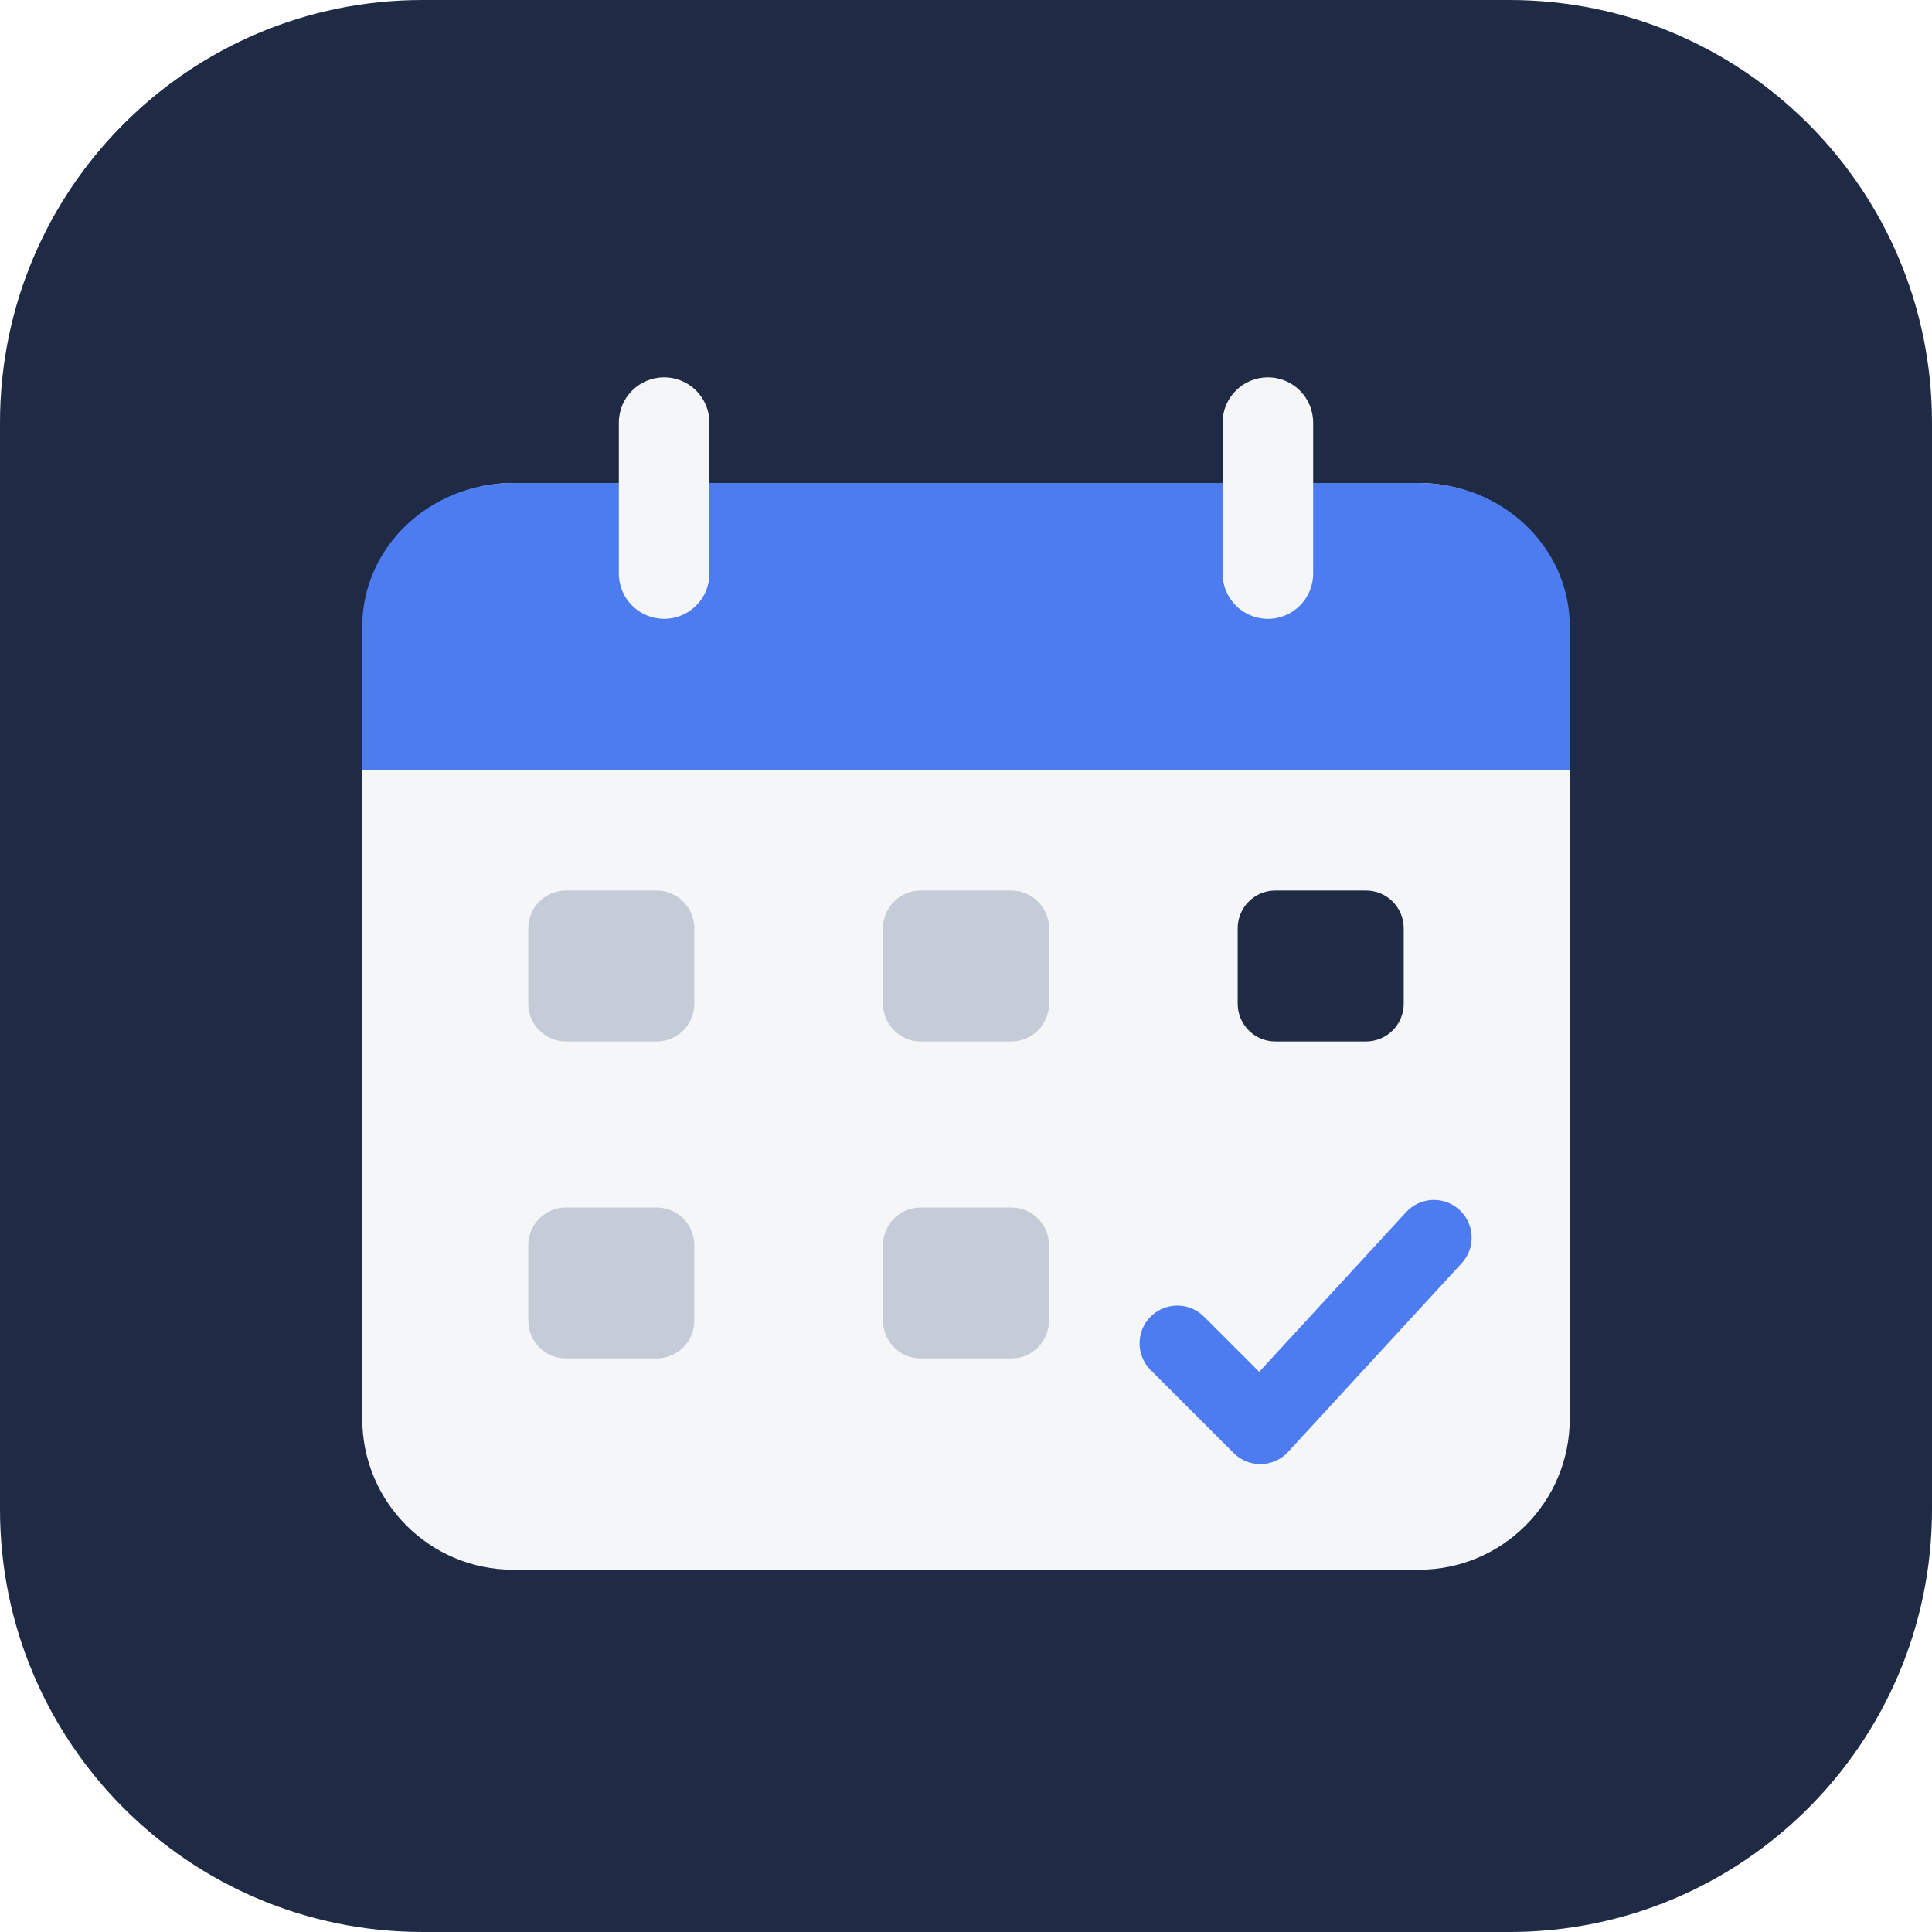
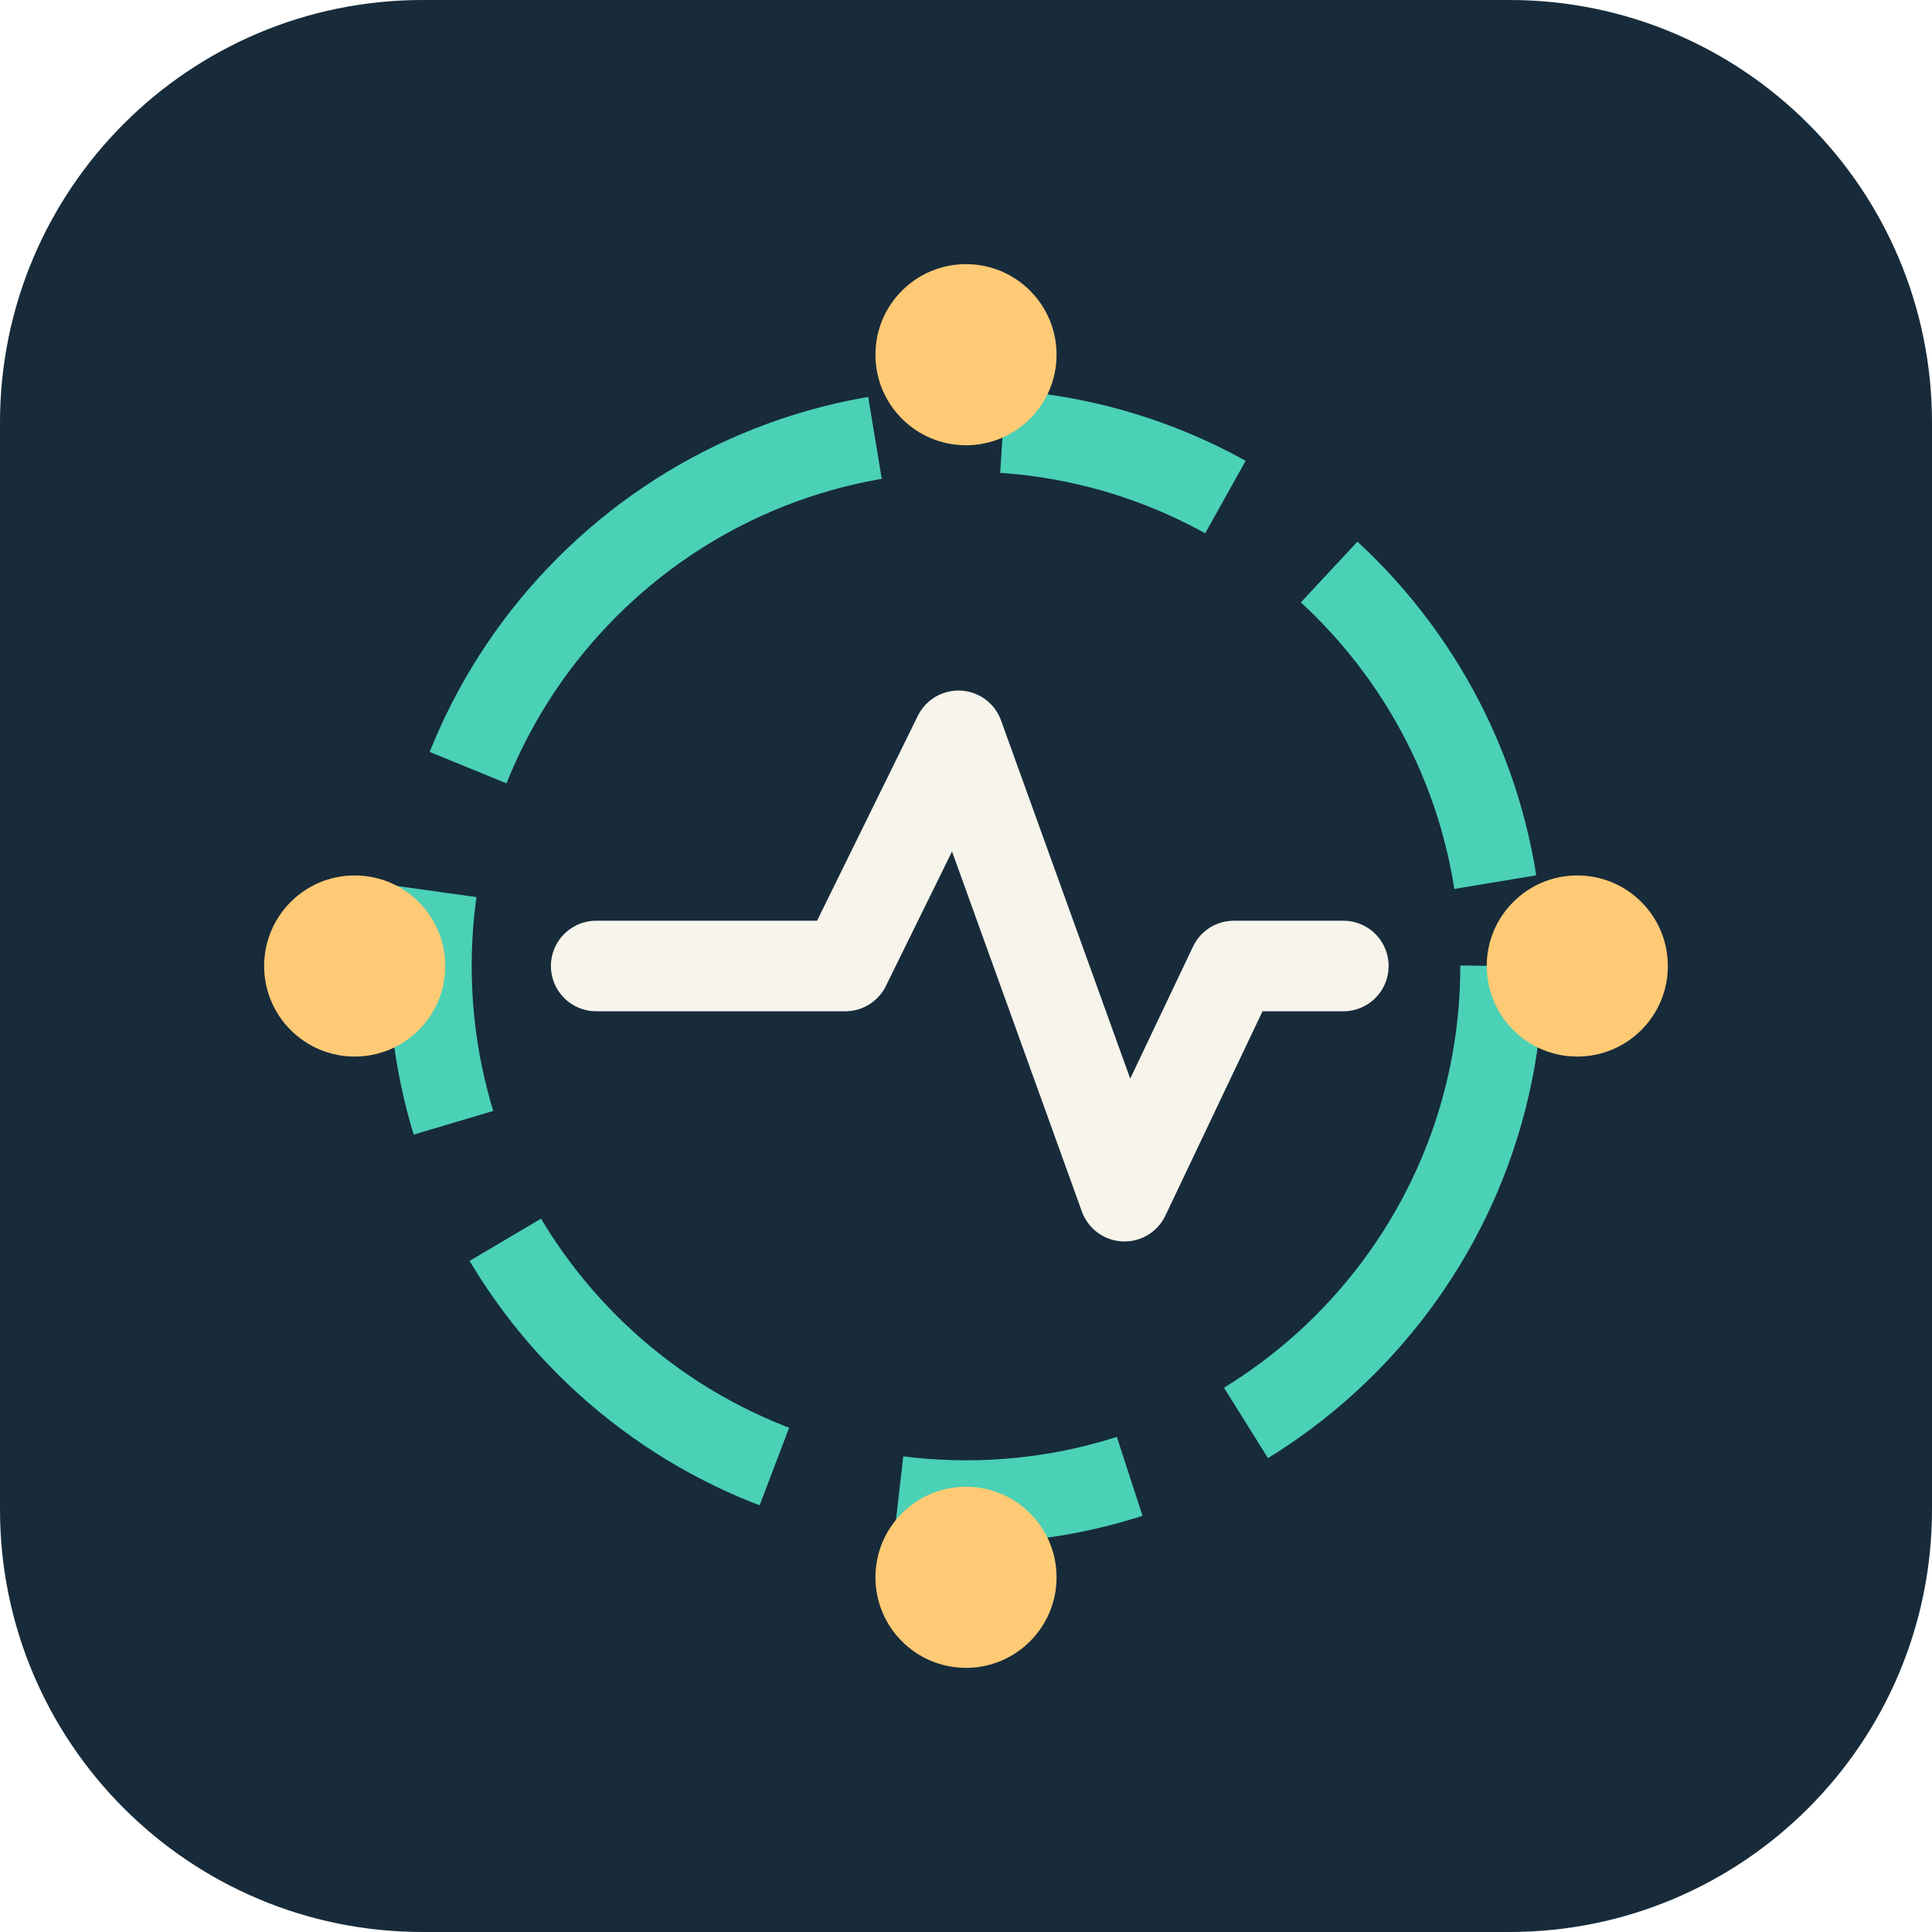
- <svg xmlns="http://www.w3.org/2000/svg" width="512" height="512" viewBox="0 0 512 512">
-   <rect width="512" height="512" rx="112" fill="#1F2A44" />
-   <rect x="96" y="128" width="320" height="288" rx="40" fill="#F5F6F8" />
-   <rect x="96" y="128" width="320" height="76" rx="40" fill="#4C7CF0" />
-   <rect x="96" y="168" width="320" height="36" fill="#4C7CF0" />
-   <rect x="164" y="100" width="24" height="64" rx="12" fill="#F5F6F8" />
-   <rect x="324" y="100" width="24" height="64" rx="12" fill="#F5F6F8" />
-   <g fill="#C5CCD8">
-     <rect x="140" y="236" width="44" height="40" rx="10" />
-     <rect x="234" y="236" width="44" height="40" rx="10" />
-     <rect x="140" y="320" width="44" height="40" rx="10" />
-     <rect x="234" y="320" width="44" height="40" rx="10" />
-   </g>
-   <rect x="328" y="236" width="44" height="40" rx="10" fill="#1F2A44" />
-   <path d="M312 356 l22 22 l46 -50" fill="none" stroke="#4C7CF0" stroke-width="20" stroke-linecap="round" stroke-linejoin="round" />
+ <svg xmlns="http://www.w3.org/2000/svg" viewBox="0 0 512 512" role="img" aria-labelledby="title desc">
+   <rect width="512" height="512" rx="112" fill="#172B3A" />
+   <circle cx="256" cy="256" r="142" fill="none" stroke="#4BD1B6" stroke-width="22" stroke-dasharray="145 34 62 34 95 34 62 34" />
+   <path d="M158 256h66l30-61 44 122 29-61h29" fill="none" stroke="#F6F4EB" stroke-width="24" stroke-linecap="round" stroke-linejoin="round" />
+   <circle cx="256" cy="94" r="24" fill="#FFCA75" />
+   <circle cx="418" cy="256" r="24" fill="#FFCA75" />
+   <circle cx="256" cy="418" r="24" fill="#FFCA75" />
+   <circle cx="94" cy="256" r="24" fill="#FFCA75" />
</svg>
